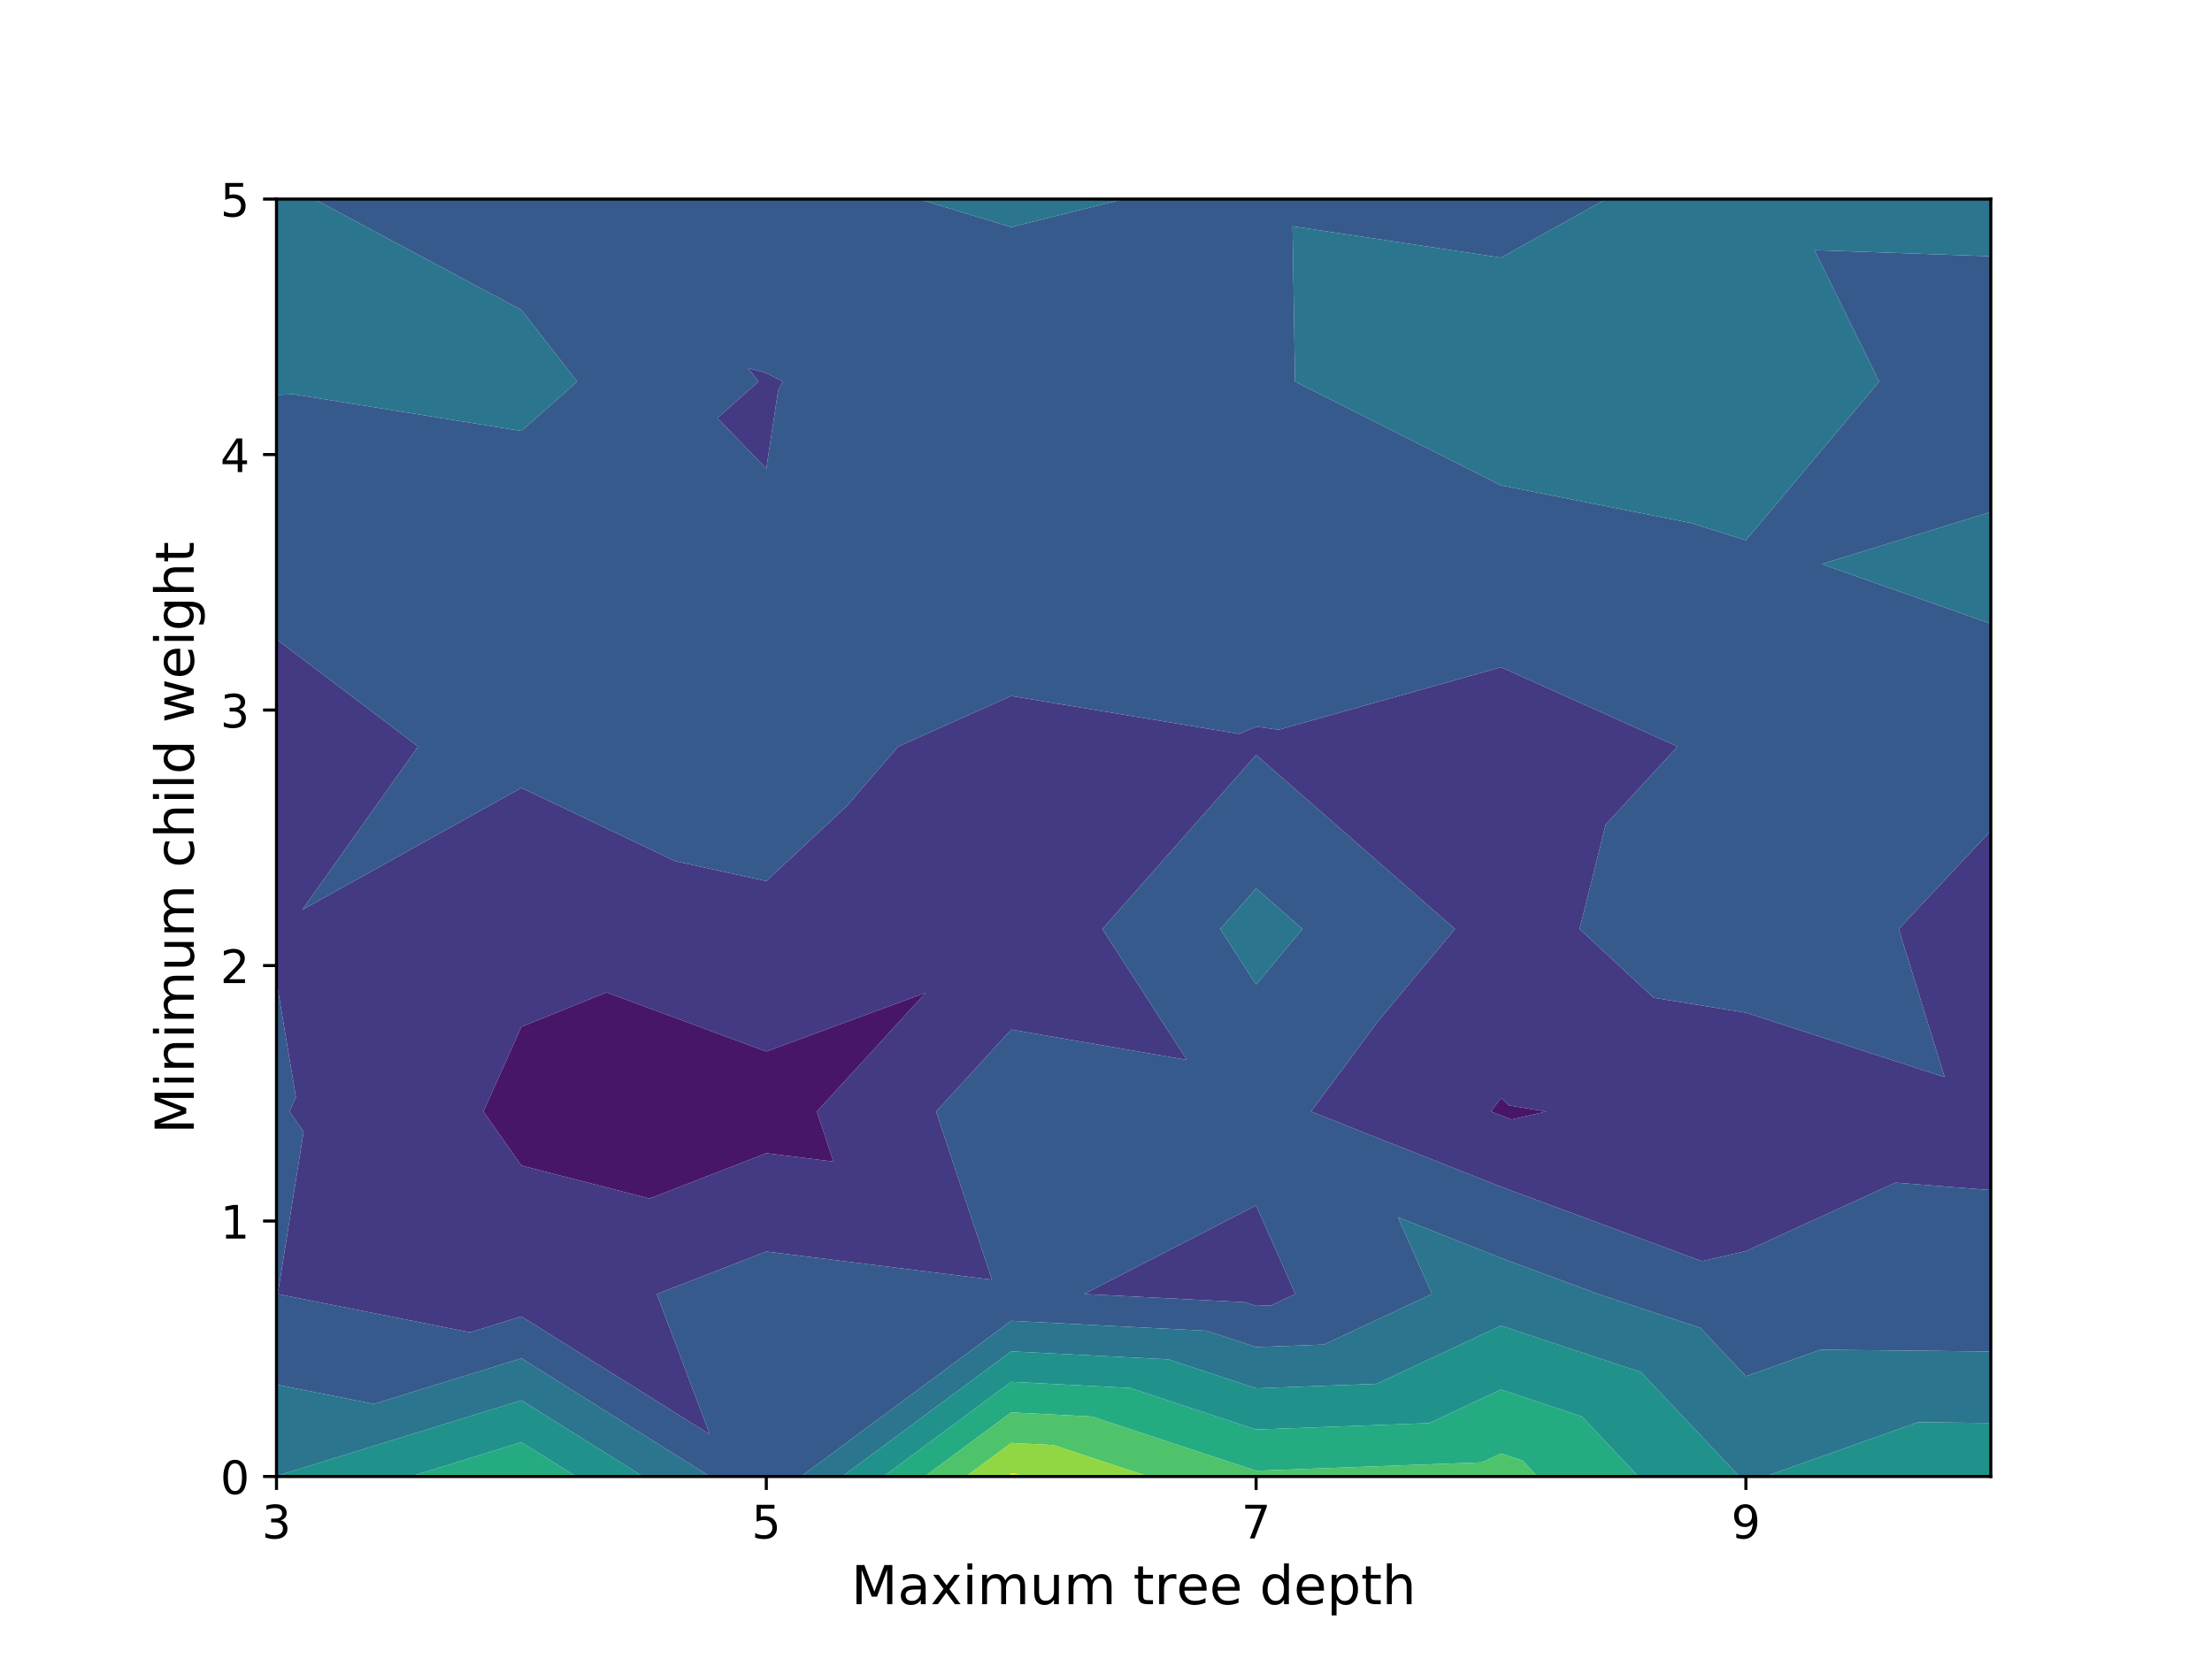
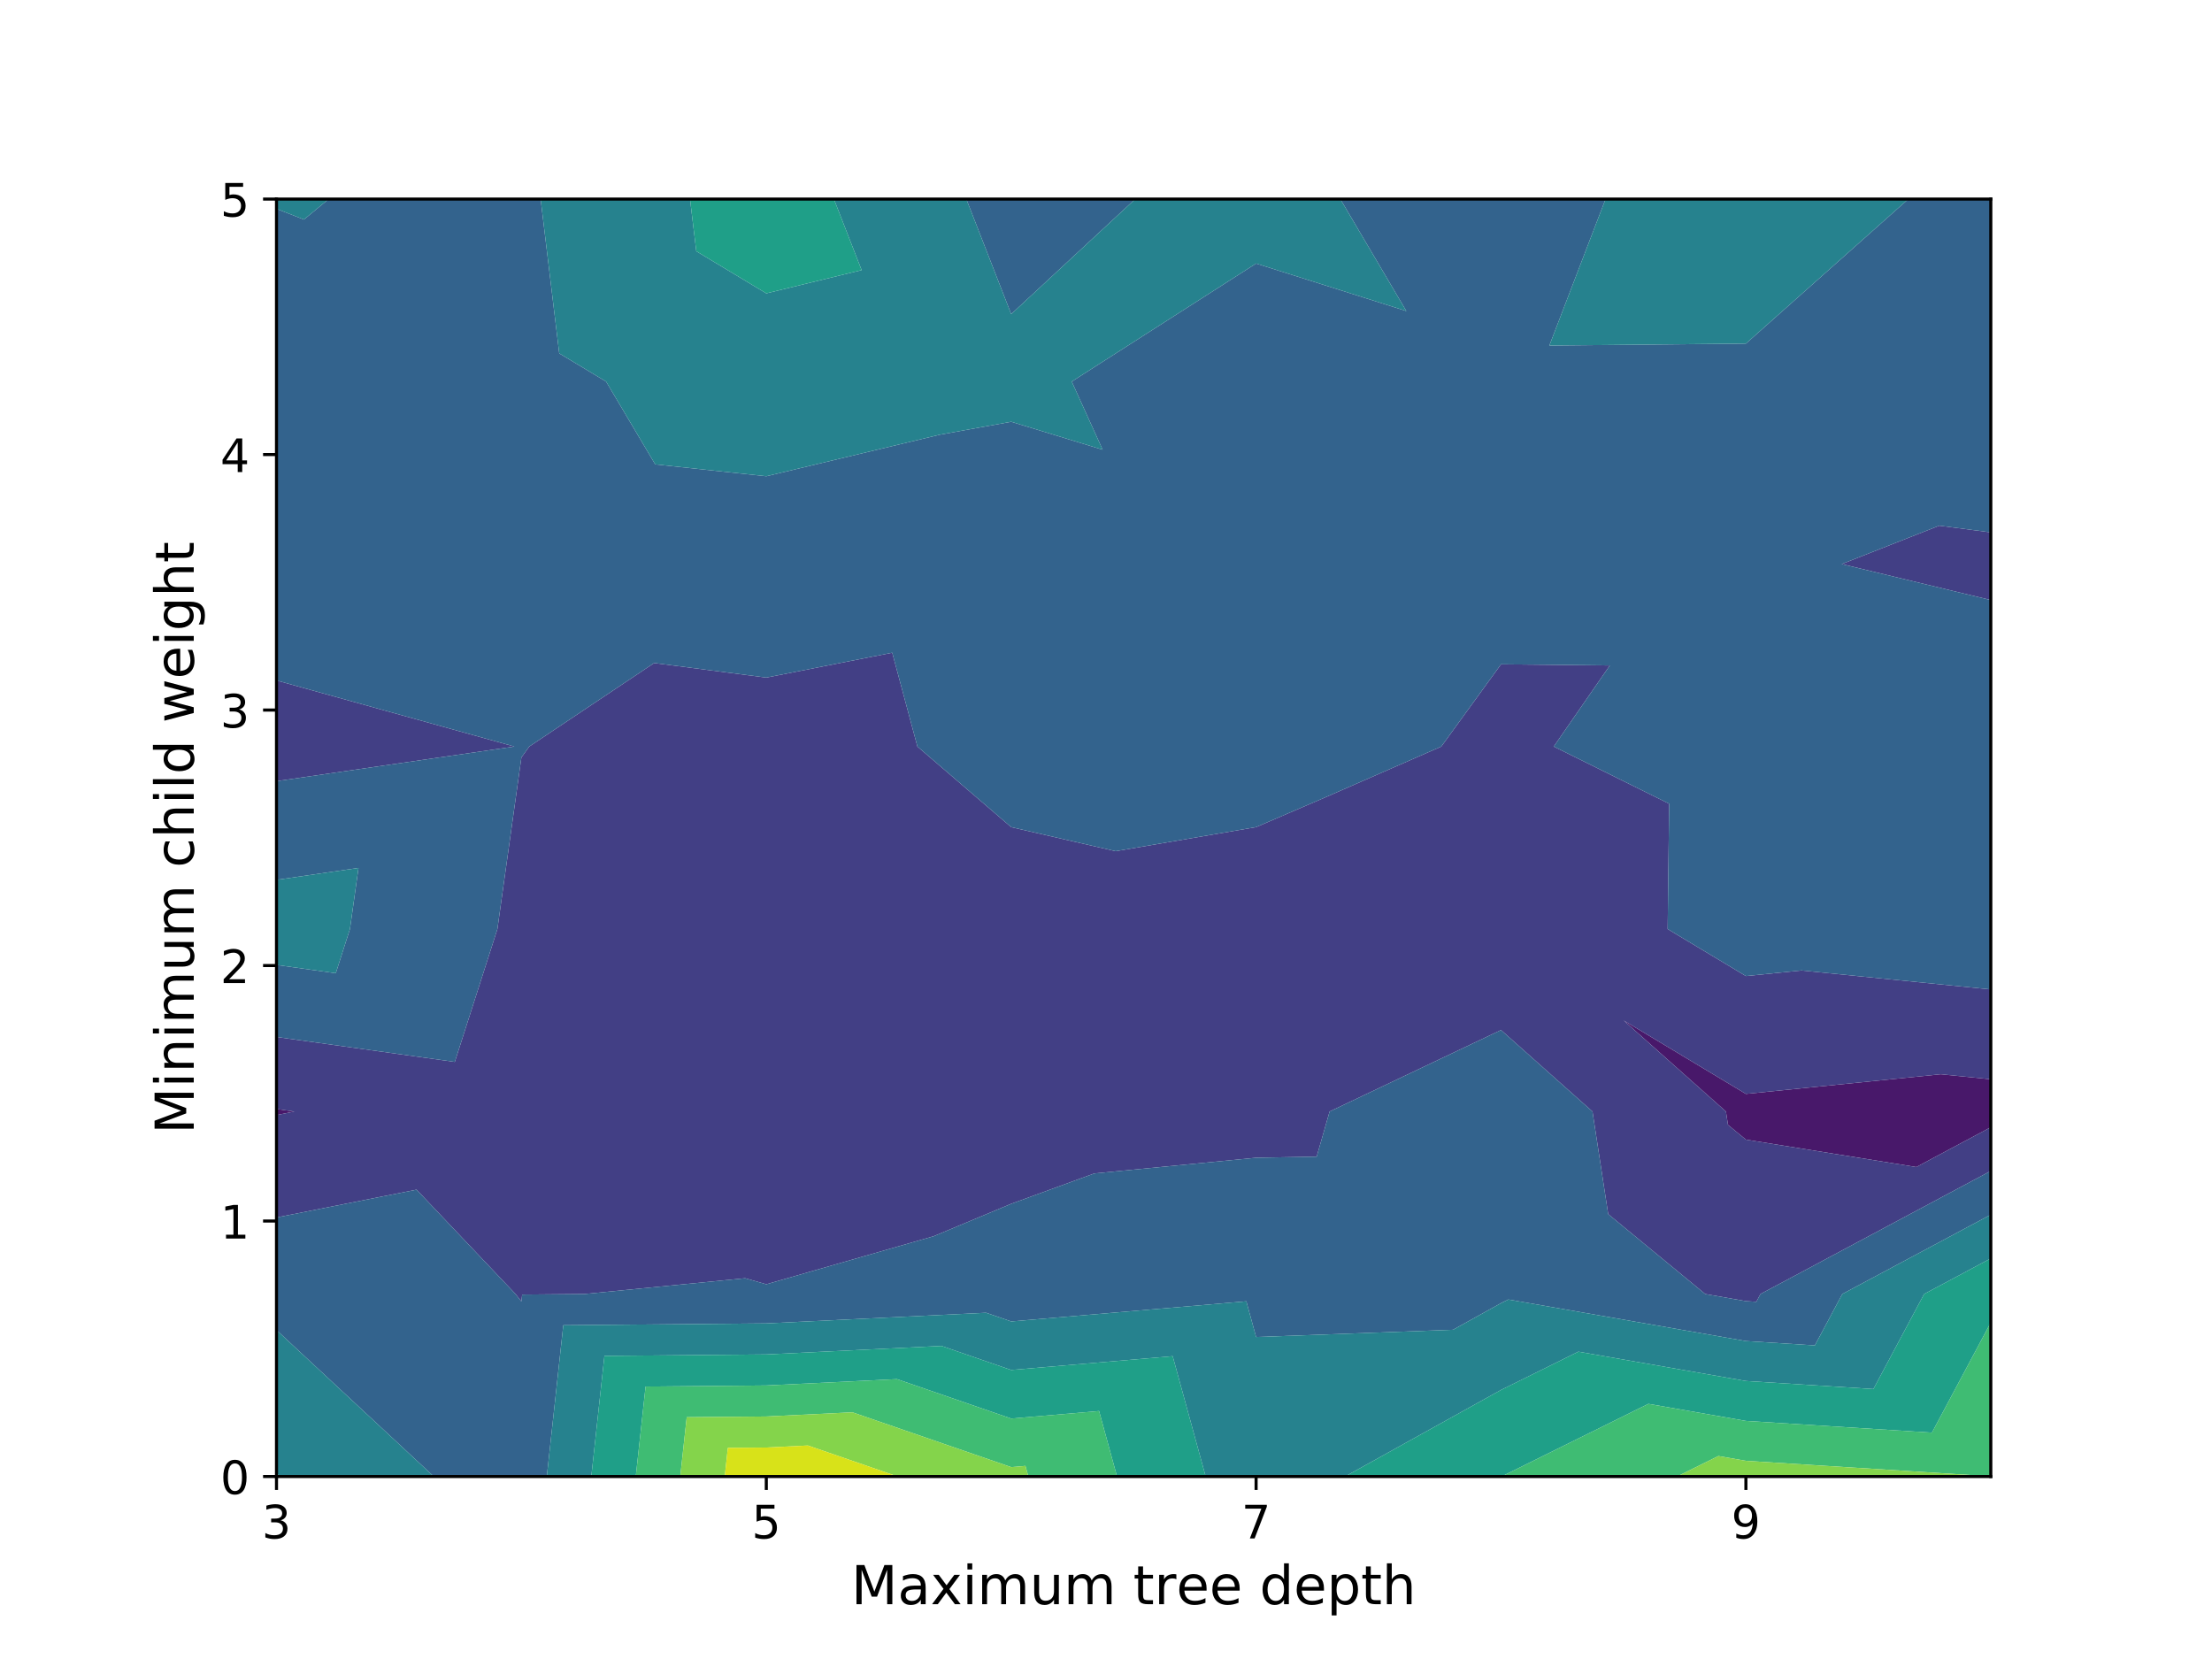
<svg xmlns="http://www.w3.org/2000/svg" xmlns:xlink="http://www.w3.org/1999/xlink" height="432pt" version="1.1" viewBox="0 0 576 432" width="576pt">
  <defs>
    <style type="text/css">
*{stroke-linecap:butt;stroke-linejoin:round;}
  </style>
  </defs>
  <g id="figure_1">
    <g id="patch_1">
      <path d="M 0 432  L 576 432  L 576 0  L 0 0  z " style="fill:#ffffff;" />
    </g>
    <g id="axes_1">
      <g id="patch_2">
        <path d="M 72 384.48  L 518.4 384.48  L 518.4 51.84  L 72 51.84  z " style="fill:#ffffff;" />
      </g>
      <g id="PathCollection_1">
-         <path clip-path="url(#p4a576e58f6)" d="M 393.627 291.504  L 402.65 289.44  L 392.963 287.871  L 390.857 285.918  L 388.236 289.44  L 390.857 290.478  M 135.771 303.504  L 169.14 312.095  L 199.543 300.299  L 217.041 302.479  L 212.712 289.44  L 241.086 258.484  L 199.543 273.814  L 157.919 258.424  L 135.771 267.371  L 125.884 289.44  " style="fill:#481668;" />
+         <path clip-path="url(#p5f73f8775d)" d="M 72 290.367  L 76.664 289.44  L 72 288.788  L 72 289.44  M 518.4 281.039  L 505.373 279.733  L 454.629 284.851  L 422.803 265.725  L 449.432 289.44  L 449.964 292.916  L 454.629 296.755  L 499.007 303.891  L 518.4 293.529  L 518.4 289.44  " style="fill:#48186a;" />
      </g>
      <g id="PathCollection_2">
-         <path clip-path="url(#p4a576e58f6)" d="M 518.4 216.371  L 494.432 241.92  L 506.386 280.488  L 454.629 263.706  L 430.613 259.816  L 411.315 241.92  L 418.113 214.71  L 436.846 194.4  L 390.857 173.741  L 332.949 190.031  L 327.086 189.22  L 322.67 191.109  L 263.314 181.24  L 233.89 194.4  L 220.435 209.968  L 199.543 229.439  L 175.833 224.253  L 135.771 205.162  L 78.692 236.933  L 108.868 194.4  L 72 166.464  L 72 194.4  L 72 241.92  L 72 255.473  L 77.052 285.676  L 75.365 289.44  L 79.067 294.706  L 72.328 336.96  L 122.388 346.933  L 135.771 342.795  L 184.818 373.507  L 171.029 336.96  L 199.543 325.896  L 258.292 333.218  L 243.756 289.44  L 263.314 268.102  L 309.051 276.001  L 287.05 241.92  L 327.086 196.579  L 378.888 241.92  L 359.157 265.542  L 341.371 289.44  L 390.857 309.031  L 443.143 328.402  L 454.629 325.775  L 493.553 307.955  L 518.4 309.909  L 518.4 289.44  L 518.4 241.92  M 390.857 290.478  L 388.236 289.44  L 390.857 285.918  L 392.963 287.871  L 402.65 289.44  L 393.627 291.504  M 125.884 289.44  L 135.771 267.371  L 157.919 258.424  L 199.543 273.814  L 241.086 258.484  L 212.712 289.44  L 217.041 302.479  L 199.543 300.299  L 169.14 312.095  L 135.771 303.504  M 331.028 339.897  L 337.307 336.96  L 327.086 313.902  L 282.294 336.96  L 324.217 339.098  L 327.086 340.044  M 194.728 95.772  L 197.524 99.36  L 186.815 108.844  L 199.543 122.022  L 202.622 101.654  L 203.866 99.36  L 199.543 97.151  " style="fill:#443983;" />
+         <path clip-path="url(#p5f73f8775d)" d="M 518.4 138.628  L 504.983 136.882  L 479.577 146.88  L 518.4 156.254  L 518.4 146.88  M 72 203.412  L 133.942 194.4  L 72 177.186  L 72 194.4  M 72 288.788  L 76.664 289.44  L 72 290.367  L 72 317.034  L 108.469 309.785  L 134.244 336.96  L 135.771 338.909  L 135.968 337.106  L 152.17 336.96  L 194.026 332.849  L 199.543 334.423  L 243.118 321.911  L 263.314 313.468  L 284.954 305.565  L 327.086 301.473  L 342.856 301.191  L 346.228 289.44  L 390.857 268.225  L 414.679 289.44  L 418.772 316.159  L 444.039 336.96  L 454.629 338.813  L 457.344 338.984  L 458.425 336.96  L 518.4 304.914  L 518.4 293.529  L 499.007 303.891  L 454.629 296.755  L 449.964 292.916  L 449.432 289.44  L 422.803 265.725  L 454.629 284.851  L 505.373 279.733  L 518.4 281.039  L 518.4 257.646  L 469.101 252.704  L 454.629 254.164  L 434.255 241.92  L 434.643 209.293  L 404.595 194.4  L 419.197 173.282  L 390.857 172.988  L 375.307 194.4  L 344.934 207.7  L 327.086 215.378  L 290.521 221.647  L 263.314 215.386  L 238.891 194.4  L 232.332 169.967  L 199.543 176.443  L 170.349 172.646  L 137.813 194.4  L 135.771 197.243  L 129.522 241.92  L 118.432 276.52  L 72 270.026  " style="fill:#423f85;" />
      </g>
      <g id="PathCollection_3">
-         <path clip-path="url(#p4a576e58f6)" d="M 518.4 309.909  L 493.553 307.955  L 454.629 325.775  L 443.143 328.402  L 390.857 309.031  L 341.371 289.44  L 359.157 265.542  L 378.888 241.92  L 327.086 196.579  L 287.05 241.92  L 309.051 276.001  L 263.314 268.102  L 243.756 289.44  L 258.292 333.218  L 199.543 325.896  L 171.029 336.96  L 184.818 373.507  L 135.771 342.795  L 122.388 346.933  L 72.328 336.96  L 79.067 294.706  L 75.365 289.44  L 77.052 285.676  L 72 255.473  L 72 289.44  L 72 336.96  L 72 360.544  L 97.346 365.593  L 135.771 353.714  L 184.904 384.48  L 199.543 384.48  L 208.557 384.48  L 263.314 343.941  L 314.233 346.537  L 327.086 350.779  L 344.747 350.121  L 372.882 336.96  L 364.015 316.959  L 390.857 327.585  L 416.163 336.96  L 442.766 345.8  L 454.629 358.378  L 474.09 351.462  L 518.4 351.931  L 518.4 336.96  M 518.4 162.422  L 474.369 146.88  L 518.4 133.317  L 518.4 99.36  L 518.4 66.737  L 472.468 65.133  L 489.334 99.36  L 454.629 140.683  L 440.278 136.186  L 390.857 126.389  L 337.223 99.36  L 336.575 58.911  L 390.857 67.088  L 418.192 51.84  L 390.857 51.84  L 327.086 51.84  L 292.638 51.84  L 263.314 59.136  L 239.25 51.84  L 199.543 51.84  L 135.771 51.84  L 81.807 51.84  L 135.771 80.723  L 150.298 99.36  L 135.771 112.225  L 76.44 102.669  L 72 102.851  L 72 146.88  L 72 166.464  L 108.868 194.4  L 78.692 236.933  L 135.771 205.162  L 175.833 224.253  L 199.543 229.439  L 220.435 209.968  L 233.89 194.4  L 263.314 181.24  L 322.67 191.109  L 327.086 189.22  L 332.949 190.031  L 390.857 173.741  L 436.846 194.4  L 418.113 214.71  L 411.315 241.92  L 430.613 259.816  L 454.629 263.706  L 506.386 280.488  L 494.432 241.92  L 518.4 216.371  L 518.4 194.4  M 327.086 340.044  L 324.217 339.098  L 282.294 336.96  L 327.086 313.902  L 337.307 336.96  L 331.028 339.897  M 199.543 97.151  L 203.866 99.36  L 202.622 101.654  L 199.543 122.022  L 186.815 108.844  L 197.524 99.36  L 194.728 95.772  M 327.086 231.353  L 339.159 241.92  L 327.086 256.374  L 317.755 241.92  " style="fill:#375a8c;" />
+         <path clip-path="url(#p5f73f8775d)" d="M 518.4 156.254  L 479.577 146.88  L 504.983 136.882  L 518.4 138.628  L 518.4 99.36  L 518.4 51.84  L 496.932 51.84  L 454.629 89.473  L 403.451 89.975  L 418.081 51.84  L 390.857 51.84  L 349.018 51.84  L 366.204 80.99  L 327.086 68.617  L 279.079 99.36  L 287.12 117.099  L 263.314 109.823  L 244.759 113.186  L 199.543 124.014  L 170.614 120.917  L 157.826 99.36  L 145.626 92.017  L 140.779 51.84  L 135.771 51.84  L 85.59 51.84  L 79.149 57.167  L 72 54.383  L 72 99.36  L 72 146.88  L 72 177.186  L 133.942 194.4  L 72 203.412  L 72 229.117  L 93.35 226.011  L 91.124 241.92  L 87.437 253.423  L 72 251.264  L 72 270.026  L 118.432 276.52  L 129.522 241.92  L 135.771 197.243  L 137.813 194.4  L 170.349 172.646  L 199.543 176.443  L 232.332 169.967  L 238.891 194.4  L 263.314 215.386  L 290.521 221.647  L 327.086 215.378  L 344.934 207.7  L 375.307 194.4  L 390.857 172.988  L 419.197 173.282  L 404.595 194.4  L 434.643 209.293  L 434.255 241.92  L 454.629 254.164  L 469.101 252.704  L 518.4 257.646  L 518.4 241.92  L 518.4 194.4  M 251.628 51.84  L 263.314 81.793  L 295.609 51.84  L 263.314 51.84  M 72 346.352  L 112.965 384.48  L 135.771 384.48  L 142.388 384.48  L 146.681 345.089  L 199.543 344.612  L 256.767 341.839  L 263.314 344.099  L 324.538 338.859  L 327.086 348.155  L 378.362 346.271  L 390.857 339.336  L 392.773 338.388  L 454.629 349.209  L 472.586 350.341  L 479.734 336.96  L 518.4 316.3  L 518.4 304.914  L 458.425 336.96  L 457.344 338.984  L 454.629 338.813  L 444.039 336.96  L 418.772 316.159  L 414.679 289.44  L 390.857 268.225  L 346.228 289.44  L 342.856 301.191  L 327.086 301.473  L 284.954 305.565  L 263.314 313.468  L 243.118 321.911  L 199.543 334.423  L 194.026 332.849  L 152.17 336.96  L 135.968 337.106  L 135.771 338.909  L 134.244 336.96  L 108.469 309.785  L 72 317.034  L 72 336.96  " style="fill:#33638d;" />
      </g>
      <g id="PathCollection_4">
-         <path clip-path="url(#p4a576e58f6)" d="M 459.647 384.48  L 499.429 370.344  L 518.4 370.544  L 518.4 351.931  L 474.09 351.462  L 454.629 358.378  L 442.766 345.8  L 416.163 336.96  L 390.857 327.585  L 364.015 316.959  L 372.882 336.96  L 344.747 350.121  L 327.086 350.779  L 314.233 346.537  L 263.314 343.941  L 208.557 384.48  L 219.293 384.48  L 263.314 351.89  L 304.249 353.977  L 327.086 361.514  L 358.467 360.344  L 390.857 345.193  L 427.321 357.309  L 452.947 384.48  L 454.629 384.48  M 518.4 133.317  L 474.369 146.88  L 518.4 162.422  L 518.4 146.88  M 418.192 51.84  L 390.857 67.088  L 336.575 58.911  L 337.223 99.36  L 390.857 126.389  L 440.278 136.186  L 454.629 140.683  L 489.334 99.36  L 472.468 65.133  L 518.4 66.737  L 518.4 51.84  L 454.629 51.84  M 239.25 51.84  L 263.314 59.136  L 292.638 51.84  L 263.314 51.84  M 72 102.851  L 76.44 102.669  L 135.771 112.225  L 150.298 99.36  L 135.771 80.723  L 81.807 51.84  L 72 51.84  L 72 99.36  M 72 384.193  L 72.304 384.254  L 135.771 364.633  L 167.467 384.48  L 184.904 384.48  L 135.771 353.714  L 97.346 365.593  L 72 360.544  M 317.755 241.92  L 327.086 256.374  L 339.159 241.92  L 327.086 231.353  " style="fill:#2b758e;" />
+         <path clip-path="url(#p5f73f8775d)" d="M 418.081 51.84  L 403.451 89.975  L 454.629 89.473  L 496.932 51.84  L 454.629 51.84  M 295.609 51.84  L 263.314 81.793  L 251.628 51.84  L 217.15 51.84  L 224.367 70.338  L 199.543 76.393  L 181.316 65.422  L 179.678 51.84  L 140.779 51.84  L 145.626 92.017  L 157.826 99.36  L 170.614 120.917  L 199.543 124.014  L 244.759 113.186  L 263.314 109.823  L 287.12 117.099  L 279.079 99.36  L 327.086 68.617  L 366.204 80.99  L 349.018 51.84  L 327.086 51.84  M 72 54.383  L 79.149 57.167  L 85.59 51.84  L 72 51.84  M 72 251.264  L 87.437 253.423  L 91.124 241.92  L 93.35 226.011  L 72 229.117  L 72 241.92  M 72 383.509  L 73.043 384.48  L 112.965 384.48  L 72 346.352  M 153.972 384.48  L 157.394 353.072  L 199.543 352.692  L 245.17 350.481  L 263.314 356.743  L 305.367 353.144  L 313.955 384.48  L 327.086 384.48  L 350.249 384.48  L 390.857 361.941  L 411.006 351.974  L 454.629 359.605  L 487.828 361.699  L 501.042 336.96  L 518.4 327.685  L 518.4 316.3  L 479.734 336.96  L 472.586 350.341  L 454.629 349.209  L 392.773 338.388  L 390.857 339.336  L 378.362 346.271  L 327.086 348.155  L 324.538 338.859  L 263.314 344.099  L 256.767 341.839  L 199.543 344.612  L 146.681 345.089  L 142.388 384.48  " style="fill:#26828e;" />
      </g>
      <g id="PathCollection_5">
-         <path clip-path="url(#p4a576e58f6)" d="M 518.4 370.544  L 499.429 370.344  L 459.647 384.48  L 518.4 384.48  M 106.891 384.48  L 135.771 375.552  L 150.03 384.48  L 167.467 384.48  L 135.771 364.633  L 72.304 384.254  L 72 384.193  L 72 384.48  M 230.03 384.48  L 263.314 359.838  L 294.265 361.417  L 327.086 372.249  L 372.187 370.568  L 390.857 361.834  L 411.875 368.818  L 426.647 384.48  L 452.947 384.48  L 427.321 357.309  L 390.857 345.193  L 358.467 360.344  L 327.086 361.514  L 304.249 353.977  L 263.314 351.89  L 219.293 384.48  " style="fill:#21918c;" />
+         <path clip-path="url(#p5f73f8775d)" d="M 179.678 51.84  L 181.316 65.422  L 199.543 76.393  L 224.367 70.338  L 217.15 51.84  L 199.543 51.84  M 73.043 384.48  L 72 383.509  L 72 384.48  M 165.555 384.48  L 168.107 361.056  L 199.543 360.771  L 233.572 359.122  L 263.314 369.388  L 286.196 367.43  L 290.869 384.48  L 313.955 384.48  L 305.367 353.144  L 263.314 356.743  L 245.17 350.481  L 199.543 352.692  L 157.394 353.072  L 153.972 384.48  M 390.991 384.48  L 429.238 365.56  L 454.629 370.002  L 503.069 373.056  L 518.4 344.355  L 518.4 336.96  L 518.4 327.685  L 501.042 336.96  L 487.828 361.699  L 454.629 359.605  L 411.006 351.974  L 390.857 361.941  L 350.249 384.48  L 390.857 384.48  " style="fill:#1f9f88;" />
      </g>
      <g id="PathCollection_6">
-         <path clip-path="url(#p4a576e58f6)" d="M 150.03 384.48  L 135.771 375.552  L 106.891 384.48  L 135.771 384.48  M 240.767 384.48  L 263.314 367.787  L 284.281 368.856  L 327.086 382.984  L 385.907 380.791  L 390.857 378.475  L 396.43 380.327  L 400.347 384.48  L 426.647 384.48  L 411.875 368.818  L 390.857 361.834  L 372.187 370.568  L 327.086 372.249  L 294.265 361.417  L 263.314 359.838  L 230.03 384.48  " style="fill:#25ab82;" />
+         <path clip-path="url(#p5f73f8775d)" d="M 177.138 384.48  L 178.821 369.039  L 199.543 368.851  L 221.975 367.764  L 263.314 382.033  L 267.024 381.715  L 267.782 384.48  L 290.869 384.48  L 286.196 367.43  L 263.314 369.388  L 233.572 359.122  L 199.543 360.771  L 168.107 361.056  L 165.555 384.48  M 436.687 384.48  L 447.47 379.146  L 454.629 380.398  L 518.311 384.413  L 518.4 384.246  L 518.4 344.355  L 503.069 373.056  L 454.629 370.002  L 429.238 365.56  L 390.991 384.48  " style="fill:#3fbc73;" />
      </g>
      <g id="PathCollection_7">
-         <path clip-path="url(#p4a576e58f6)" d="M 251.503 384.48  L 263.314 375.736  L 274.297 376.296  L 299.093 384.48  L 327.086 384.48  L 390.857 384.48  L 400.347 384.48  L 396.43 380.327  L 390.857 378.475  L 385.907 380.791  L 327.086 382.984  L 284.281 368.856  L 263.314 367.787  L 240.767 384.48  " style="fill:#4ec36b;" />
+         <path clip-path="url(#p5f73f8775d)" d="M 188.721 384.48  L 189.534 377.022  L 199.543 376.931  L 210.378 376.406  L 233.77 384.48  L 263.314 384.48  L 267.782 384.48  L 267.024 381.715  L 263.314 382.033  L 221.975 367.764  L 199.543 368.851  L 178.821 369.039  L 177.138 384.48  M 518.4 384.246  L 518.311 384.413  L 454.629 380.398  L 447.47 379.146  L 436.687 384.48  L 454.629 384.48  L 518.4 384.48  " style="fill:#84d44b;" />
      </g>
      <g id="PathCollection_8">
-         <path clip-path="url(#p4a576e58f6)" d="M 262.24 384.48  L 263.314 383.685  L 264.313 383.735  L 266.569 384.48  L 299.093 384.48  L 274.297 376.296  L 263.314 375.736  L 251.503 384.48  " style="fill:#90d743;" />
-       </g>
-       <g id="PathCollection_9">
-         <path clip-path="url(#p4a576e58f6)" d="M 266.569 384.48  L 264.313 383.735  L 263.314 383.685  L 262.24 384.48  L 263.314 384.48  " style="fill:#dae319;" />
+         <path clip-path="url(#p5f73f8775d)" d="M 233.77 384.48  L 210.378 376.406  L 199.543 376.931  L 189.534 377.022  L 188.721 384.48  L 199.543 384.48  " style="fill:#d8e219;" />
      </g>
      <g id="matplotlib.axis_1">
        <g id="xtick_1">
          <g id="line2d_1">
            <defs>
-               <path d="M 0 0  L 0 3.5  " id="mc4498aeaa2" style="stroke:#000000;stroke-width:0.8;" />
-             </defs>
-             <g>
-               <use style="stroke:#000000;stroke-width:0.8;" x="72" xlink:href="#mc4498aeaa2" y="384.48" />
+               <path d="M 0 0  L 0 3.5  " id="m607567ef5c" style="stroke:#000000;stroke-width:0.8;" />
+             </defs>
+             <g>
+               <use style="stroke:#000000;stroke-width:0.8;" x="72" xlink:href="#m607567ef5c" y="384.48" />
            </g>
          </g>
          <g id="text_1">
            <defs>
              <path d="M 40.578 39.312  Q 47.656 37.797 51.625 33  Q 55.609 28.219 55.609 21.188  Q 55.609 10.406 48.188 4.484  Q 40.766 -1.422 27.094 -1.422  Q 22.516 -1.422 17.656 -0.516  Q 12.797 0.391 7.625 2.203  L 7.625 11.719  Q 11.719 9.328 16.594 8.109  Q 21.484 6.891 26.812 6.891  Q 36.078 6.891 40.938 10.547  Q 45.797 14.203 45.797 21.188  Q 45.797 27.641 41.281 31.266  Q 36.766 34.906 28.719 34.906  L 20.219 34.906  L 20.219 43.016  L 29.109 43.016  Q 36.375 43.016 40.234 45.922  Q 44.094 48.828 44.094 54.297  Q 44.094 59.906 40.109 62.906  Q 36.141 65.922 28.719 65.922  Q 24.656 65.922 20.016 65.031  Q 15.375 64.156 9.812 62.312  L 9.812 71.094  Q 15.438 72.656 20.344 73.438  Q 25.25 74.219 29.594 74.219  Q 40.828 74.219 47.359 69.109  Q 53.906 64.016 53.906 55.328  Q 53.906 49.266 50.438 45.094  Q 46.969 40.922 40.578 39.312  z " id="DejaVuSans-51" />
            </defs>
            <g transform="translate(68.1825 400.5981)scale(0.12 -0.12)">
              <use xlink:href="#DejaVuSans-51" />
            </g>
          </g>
        </g>
        <g id="xtick_2">
          <g id="line2d_2">
            <g>
-               <use style="stroke:#000000;stroke-width:0.8;" x="199.543" xlink:href="#mc4498aeaa2" y="384.48" />
+               <use style="stroke:#000000;stroke-width:0.8;" x="199.543" xlink:href="#m607567ef5c" y="384.48" />
            </g>
          </g>
          <g id="text_2">
            <defs>
              <path d="M 10.797 72.906  L 49.516 72.906  L 49.516 64.594  L 19.828 64.594  L 19.828 46.734  Q 21.969 47.469 24.109 47.828  Q 26.266 48.188 28.422 48.188  Q 40.625 48.188 47.75 41.5  Q 54.891 34.812 54.891 23.391  Q 54.891 11.625 47.562 5.094  Q 40.234 -1.422 26.906 -1.422  Q 22.312 -1.422 17.547 -0.641  Q 12.797 0.141 7.719 1.703  L 7.719 11.625  Q 12.109 9.234 16.797 8.062  Q 21.484 6.891 26.703 6.891  Q 35.156 6.891 40.078 11.328  Q 45.016 15.766 45.016 23.391  Q 45.016 31 40.078 35.438  Q 35.156 39.891 26.703 39.891  Q 22.75 39.891 18.812 39.016  Q 14.891 38.141 10.797 36.281  z " id="DejaVuSans-53" />
            </defs>
            <g transform="translate(195.7254 400.5981)scale(0.12 -0.12)">
              <use xlink:href="#DejaVuSans-53" />
            </g>
          </g>
        </g>
        <g id="xtick_3">
          <g id="line2d_3">
            <g>
-               <use style="stroke:#000000;stroke-width:0.8;" x="327.086" xlink:href="#mc4498aeaa2" y="384.48" />
+               <use style="stroke:#000000;stroke-width:0.8;" x="327.086" xlink:href="#m607567ef5c" y="384.48" />
            </g>
          </g>
          <g id="text_3">
            <defs>
              <path d="M 8.203 72.906  L 55.078 72.906  L 55.078 68.703  L 28.609 0  L 18.312 0  L 43.219 64.594  L 8.203 64.594  z " id="DejaVuSans-55" />
            </defs>
            <g transform="translate(323.2682 400.5981)scale(0.12 -0.12)">
              <use xlink:href="#DejaVuSans-55" />
            </g>
          </g>
        </g>
        <g id="xtick_4">
          <g id="line2d_4">
            <g>
-               <use style="stroke:#000000;stroke-width:0.8;" x="454.629" xlink:href="#mc4498aeaa2" y="384.48" />
+               <use style="stroke:#000000;stroke-width:0.8;" x="454.629" xlink:href="#m607567ef5c" y="384.48" />
            </g>
          </g>
          <g id="text_4">
            <defs>
              <path d="M 10.984 1.516  L 10.984 10.5  Q 14.703 8.734 18.5 7.812  Q 22.312 6.891 25.984 6.891  Q 35.75 6.891 40.891 13.453  Q 46.047 20.016 46.781 33.406  Q 43.953 29.203 39.594 26.953  Q 35.25 24.703 29.984 24.703  Q 19.047 24.703 12.672 31.312  Q 6.297 37.938 6.297 49.422  Q 6.297 60.641 12.938 67.422  Q 19.578 74.219 30.609 74.219  Q 43.266 74.219 49.922 64.516  Q 56.594 54.828 56.594 36.375  Q 56.594 19.141 48.406 8.859  Q 40.234 -1.422 26.422 -1.422  Q 22.703 -1.422 18.891 -0.688  Q 15.094 0.047 10.984 1.516  z M 30.609 32.422  Q 37.25 32.422 41.125 36.953  Q 45.016 41.5 45.016 49.422  Q 45.016 57.281 41.125 61.844  Q 37.25 66.406 30.609 66.406  Q 23.969 66.406 20.094 61.844  Q 16.219 57.281 16.219 49.422  Q 16.219 41.5 20.094 36.953  Q 23.969 32.422 30.609 32.422  z " id="DejaVuSans-57" />
            </defs>
            <g transform="translate(450.8111 400.5981)scale(0.12 -0.12)">
              <use xlink:href="#DejaVuSans-57" />
            </g>
          </g>
        </g>
        <g id="text_5">
          <defs>
            <path d="M 9.812 72.906  L 24.516 72.906  L 43.109 23.297  L 61.812 72.906  L 76.516 72.906  L 76.516 0  L 66.891 0  L 66.891 64.016  L 48.094 14.016  L 38.188 14.016  L 19.391 64.016  L 19.391 0  L 9.812 0  z " id="DejaVuSans-77" />
            <path d="M 34.281 27.484  Q 23.391 27.484 19.188 25  Q 14.984 22.516 14.984 16.5  Q 14.984 11.719 18.141 8.906  Q 21.297 6.109 26.703 6.109  Q 34.188 6.109 38.703 11.406  Q 43.219 16.703 43.219 25.484  L 43.219 27.484  z M 52.203 31.203  L 52.203 0  L 43.219 0  L 43.219 8.297  Q 40.141 3.328 35.547 0.953  Q 30.953 -1.422 24.312 -1.422  Q 15.922 -1.422 10.953 3.297  Q 6 8.016 6 15.922  Q 6 25.141 12.172 29.828  Q 18.359 34.516 30.609 34.516  L 43.219 34.516  L 43.219 35.406  Q 43.219 41.609 39.141 45  Q 35.062 48.391 27.688 48.391  Q 23 48.391 18.547 47.266  Q 14.109 46.141 10.016 43.891  L 10.016 52.203  Q 14.938 54.109 19.578 55.047  Q 24.219 56 28.609 56  Q 40.484 56 46.344 49.844  Q 52.203 43.703 52.203 31.203  z " id="DejaVuSans-97" />
            <path d="M 54.891 54.688  L 35.109 28.078  L 55.906 0  L 45.312 0  L 29.391 21.484  L 13.484 0  L 2.875 0  L 24.125 28.609  L 4.688 54.688  L 15.281 54.688  L 29.781 35.203  L 44.281 54.688  z " id="DejaVuSans-120" />
            <path d="M 9.422 54.688  L 18.406 54.688  L 18.406 0  L 9.422 0  z M 9.422 75.984  L 18.406 75.984  L 18.406 64.594  L 9.422 64.594  z " id="DejaVuSans-105" />
            <path d="M 52 44.188  Q 55.375 50.25 60.062 53.125  Q 64.75 56 71.094 56  Q 79.641 56 84.281 50.016  Q 88.922 44.047 88.922 33.016  L 88.922 0  L 79.891 0  L 79.891 32.719  Q 79.891 40.578 77.094 44.375  Q 74.312 48.188 68.609 48.188  Q 61.625 48.188 57.562 43.547  Q 53.516 38.922 53.516 30.906  L 53.516 0  L 44.484 0  L 44.484 32.719  Q 44.484 40.625 41.703 44.406  Q 38.922 48.188 33.109 48.188  Q 26.219 48.188 22.156 43.531  Q 18.109 38.875 18.109 30.906  L 18.109 0  L 9.078 0  L 9.078 54.688  L 18.109 54.688  L 18.109 46.188  Q 21.188 51.219 25.484 53.609  Q 29.781 56 35.688 56  Q 41.656 56 45.828 52.969  Q 50 49.953 52 44.188  z " id="DejaVuSans-109" />
            <path d="M 8.5 21.578  L 8.5 54.688  L 17.484 54.688  L 17.484 21.922  Q 17.484 14.156 20.5 10.266  Q 23.531 6.391 29.594 6.391  Q 36.859 6.391 41.078 11.031  Q 45.312 15.672 45.312 23.688  L 45.312 54.688  L 54.297 54.688  L 54.297 0  L 45.312 0  L 45.312 8.406  Q 42.047 3.422 37.719 1  Q 33.406 -1.422 27.688 -1.422  Q 18.266 -1.422 13.375 4.438  Q 8.5 10.297 8.5 21.578  z M 31.109 56  z " id="DejaVuSans-117" />
            <path id="DejaVuSans-32" />
            <path d="M 18.312 70.219  L 18.312 54.688  L 36.812 54.688  L 36.812 47.703  L 18.312 47.703  L 18.312 18.016  Q 18.312 11.328 20.141 9.422  Q 21.969 7.516 27.594 7.516  L 36.812 7.516  L 36.812 0  L 27.594 0  Q 17.188 0 13.234 3.875  Q 9.281 7.766 9.281 18.016  L 9.281 47.703  L 2.688 47.703  L 2.688 54.688  L 9.281 54.688  L 9.281 70.219  z " id="DejaVuSans-116" />
            <path d="M 41.109 46.297  Q 39.594 47.172 37.812 47.578  Q 36.031 48 33.891 48  Q 26.266 48 22.188 43.047  Q 18.109 38.094 18.109 28.812  L 18.109 0  L 9.078 0  L 9.078 54.688  L 18.109 54.688  L 18.109 46.188  Q 20.953 51.172 25.484 53.578  Q 30.031 56 36.531 56  Q 37.453 56 38.578 55.875  Q 39.703 55.766 41.062 55.516  z " id="DejaVuSans-114" />
            <path d="M 56.203 29.594  L 56.203 25.203  L 14.891 25.203  Q 15.484 15.922 20.484 11.062  Q 25.484 6.203 34.422 6.203  Q 39.594 6.203 44.453 7.469  Q 49.312 8.734 54.109 11.281  L 54.109 2.781  Q 49.266 0.734 44.188 -0.344  Q 39.109 -1.422 33.891 -1.422  Q 20.797 -1.422 13.156 6.188  Q 5.516 13.812 5.516 26.812  Q 5.516 40.234 12.766 48.109  Q 20.016 56 32.328 56  Q 43.359 56 49.781 48.891  Q 56.203 41.797 56.203 29.594  z M 47.219 32.234  Q 47.125 39.594 43.094 43.984  Q 39.062 48.391 32.422 48.391  Q 24.906 48.391 20.391 44.141  Q 15.875 39.891 15.188 32.172  z " id="DejaVuSans-101" />
            <path d="M 45.406 46.391  L 45.406 75.984  L 54.391 75.984  L 54.391 0  L 45.406 0  L 45.406 8.203  Q 42.578 3.328 38.25 0.953  Q 33.938 -1.422 27.875 -1.422  Q 17.969 -1.422 11.734 6.484  Q 5.516 14.406 5.516 27.297  Q 5.516 40.188 11.734 48.094  Q 17.969 56 27.875 56  Q 33.938 56 38.25 53.625  Q 42.578 51.266 45.406 46.391  z M 14.797 27.297  Q 14.797 17.391 18.875 11.75  Q 22.953 6.109 30.078 6.109  Q 37.203 6.109 41.297 11.75  Q 45.406 17.391 45.406 27.297  Q 45.406 37.203 41.297 42.844  Q 37.203 48.484 30.078 48.484  Q 22.953 48.484 18.875 42.844  Q 14.797 37.203 14.797 27.297  z " id="DejaVuSans-100" />
            <path d="M 18.109 8.203  L 18.109 -20.797  L 9.078 -20.797  L 9.078 54.688  L 18.109 54.688  L 18.109 46.391  Q 20.953 51.266 25.266 53.625  Q 29.594 56 35.594 56  Q 45.562 56 51.781 48.094  Q 58.016 40.188 58.016 27.297  Q 58.016 14.406 51.781 6.484  Q 45.562 -1.422 35.594 -1.422  Q 29.594 -1.422 25.266 0.953  Q 20.953 3.328 18.109 8.203  z M 48.688 27.297  Q 48.688 37.203 44.609 42.844  Q 40.531 48.484 33.406 48.484  Q 26.266 48.484 22.188 42.844  Q 18.109 37.203 18.109 27.297  Q 18.109 17.391 22.188 11.75  Q 26.266 6.109 33.406 6.109  Q 40.531 6.109 44.609 11.75  Q 48.688 17.391 48.688 27.297  z " id="DejaVuSans-112" />
            <path d="M 54.891 33.016  L 54.891 0  L 45.906 0  L 45.906 32.719  Q 45.906 40.484 42.875 44.328  Q 39.844 48.188 33.797 48.188  Q 26.516 48.188 22.312 43.547  Q 18.109 38.922 18.109 30.906  L 18.109 0  L 9.078 0  L 9.078 75.984  L 18.109 75.984  L 18.109 46.188  Q 21.344 51.125 25.703 53.562  Q 30.078 56 35.797 56  Q 45.219 56 50.047 50.172  Q 54.891 44.344 54.891 33.016  z " id="DejaVuSans-104" />
          </defs>
          <g transform="translate(221.6508 417.7316)scale(0.14 -0.14)">
            <use xlink:href="#DejaVuSans-77" />
            <use x="86.279" xlink:href="#DejaVuSans-97" />
            <use x="147.559" xlink:href="#DejaVuSans-120" />
            <use x="206.738" xlink:href="#DejaVuSans-105" />
            <use x="234.521" xlink:href="#DejaVuSans-109" />
            <use x="331.934" xlink:href="#DejaVuSans-117" />
            <use x="395.312" xlink:href="#DejaVuSans-109" />
            <use x="492.725" xlink:href="#DejaVuSans-32" />
            <use x="524.512" xlink:href="#DejaVuSans-116" />
            <use x="563.721" xlink:href="#DejaVuSans-114" />
            <use x="604.803" xlink:href="#DejaVuSans-101" />
            <use x="666.326" xlink:href="#DejaVuSans-101" />
            <use x="727.85" xlink:href="#DejaVuSans-32" />
            <use x="759.637" xlink:href="#DejaVuSans-100" />
            <use x="823.113" xlink:href="#DejaVuSans-101" />
            <use x="884.637" xlink:href="#DejaVuSans-112" />
            <use x="948.113" xlink:href="#DejaVuSans-116" />
            <use x="987.322" xlink:href="#DejaVuSans-104" />
          </g>
        </g>
      </g>
      <g id="matplotlib.axis_2">
        <g id="ytick_1">
          <g id="line2d_5">
            <defs>
-               <path d="M 0 0  L -3.5 0  " id="m483694f08b" style="stroke:#000000;stroke-width:0.8;" />
-             </defs>
-             <g>
-               <use style="stroke:#000000;stroke-width:0.8;" x="72" xlink:href="#m483694f08b" y="384.48" />
+               <path d="M 0 0  L -3.5 0  " id="mcc198bce53" style="stroke:#000000;stroke-width:0.8;" />
+             </defs>
+             <g>
+               <use style="stroke:#000000;stroke-width:0.8;" x="72" xlink:href="#mcc198bce53" y="384.48" />
            </g>
          </g>
          <g id="text_6">
            <defs>
              <path d="M 31.781 66.406  Q 24.172 66.406 20.328 58.906  Q 16.5 51.422 16.5 36.375  Q 16.5 21.391 20.328 13.891  Q 24.172 6.391 31.781 6.391  Q 39.453 6.391 43.281 13.891  Q 47.125 21.391 47.125 36.375  Q 47.125 51.422 43.281 58.906  Q 39.453 66.406 31.781 66.406  z M 31.781 74.219  Q 44.047 74.219 50.516 64.516  Q 56.984 54.828 56.984 36.375  Q 56.984 17.969 50.516 8.266  Q 44.047 -1.422 31.781 -1.422  Q 19.531 -1.422 13.062 8.266  Q 6.594 17.969 6.594 36.375  Q 6.594 54.828 13.062 64.516  Q 19.531 74.219 31.781 74.219  z " id="DejaVuSans-48" />
            </defs>
            <g transform="translate(57.365 389.0391)scale(0.12 -0.12)">
              <use xlink:href="#DejaVuSans-48" />
            </g>
          </g>
        </g>
        <g id="ytick_2">
          <g id="line2d_6">
            <g>
-               <use style="stroke:#000000;stroke-width:0.8;" x="72" xlink:href="#m483694f08b" y="317.952" />
+               <use style="stroke:#000000;stroke-width:0.8;" x="72" xlink:href="#mcc198bce53" y="317.952" />
            </g>
          </g>
          <g id="text_7">
            <defs>
              <path d="M 12.406 8.297  L 28.516 8.297  L 28.516 63.922  L 10.984 60.406  L 10.984 69.391  L 28.422 72.906  L 38.281 72.906  L 38.281 8.297  L 54.391 8.297  L 54.391 0  L 12.406 0  z " id="DejaVuSans-49" />
            </defs>
            <g transform="translate(57.365 322.5111)scale(0.12 -0.12)">
              <use xlink:href="#DejaVuSans-49" />
            </g>
          </g>
        </g>
        <g id="ytick_3">
          <g id="line2d_7">
            <g>
-               <use style="stroke:#000000;stroke-width:0.8;" x="72" xlink:href="#m483694f08b" y="251.424" />
+               <use style="stroke:#000000;stroke-width:0.8;" x="72" xlink:href="#mcc198bce53" y="251.424" />
            </g>
          </g>
          <g id="text_8">
            <defs>
              <path d="M 19.188 8.297  L 53.609 8.297  L 53.609 0  L 7.328 0  L 7.328 8.297  Q 12.938 14.109 22.625 23.891  Q 32.328 33.688 34.812 36.531  Q 39.547 41.844 41.422 45.531  Q 43.312 49.219 43.312 52.781  Q 43.312 58.594 39.234 62.25  Q 35.156 65.922 28.609 65.922  Q 23.969 65.922 18.812 64.312  Q 13.672 62.703 7.812 59.422  L 7.812 69.391  Q 13.766 71.781 18.938 73  Q 24.125 74.219 28.422 74.219  Q 39.75 74.219 46.484 68.547  Q 53.219 62.891 53.219 53.422  Q 53.219 48.922 51.531 44.891  Q 49.859 40.875 45.406 35.406  Q 44.188 33.984 37.641 27.219  Q 31.109 20.453 19.188 8.297  z " id="DejaVuSans-50" />
            </defs>
            <g transform="translate(57.365 255.9831)scale(0.12 -0.12)">
              <use xlink:href="#DejaVuSans-50" />
            </g>
          </g>
        </g>
        <g id="ytick_4">
          <g id="line2d_8">
            <g>
-               <use style="stroke:#000000;stroke-width:0.8;" x="72" xlink:href="#m483694f08b" y="184.896" />
+               <use style="stroke:#000000;stroke-width:0.8;" x="72" xlink:href="#mcc198bce53" y="184.896" />
            </g>
          </g>
          <g id="text_9">
            <g transform="translate(57.365 189.4551)scale(0.12 -0.12)">
              <use xlink:href="#DejaVuSans-51" />
            </g>
          </g>
        </g>
        <g id="ytick_5">
          <g id="line2d_9">
            <g>
-               <use style="stroke:#000000;stroke-width:0.8;" x="72" xlink:href="#m483694f08b" y="118.368" />
+               <use style="stroke:#000000;stroke-width:0.8;" x="72" xlink:href="#mcc198bce53" y="118.368" />
            </g>
          </g>
          <g id="text_10">
            <defs>
              <path d="M 37.797 64.312  L 12.891 25.391  L 37.797 25.391  z M 35.203 72.906  L 47.609 72.906  L 47.609 25.391  L 58.016 25.391  L 58.016 17.188  L 47.609 17.188  L 47.609 0  L 37.797 0  L 37.797 17.188  L 4.891 17.188  L 4.891 26.703  z " id="DejaVuSans-52" />
            </defs>
            <g transform="translate(57.365 122.9271)scale(0.12 -0.12)">
              <use xlink:href="#DejaVuSans-52" />
            </g>
          </g>
        </g>
        <g id="ytick_6">
          <g id="line2d_10">
            <g>
-               <use style="stroke:#000000;stroke-width:0.8;" x="72" xlink:href="#m483694f08b" y="51.84" />
+               <use style="stroke:#000000;stroke-width:0.8;" x="72" xlink:href="#mcc198bce53" y="51.84" />
            </g>
          </g>
          <g id="text_11">
            <g transform="translate(57.365 56.39906)scale(0.12 -0.12)">
              <use xlink:href="#DejaVuSans-53" />
            </g>
          </g>
        </g>
        <g id="text_12">
          <defs>
            <path d="M 54.891 33.016  L 54.891 0  L 45.906 0  L 45.906 32.719  Q 45.906 40.484 42.875 44.328  Q 39.844 48.188 33.797 48.188  Q 26.516 48.188 22.312 43.547  Q 18.109 38.922 18.109 30.906  L 18.109 0  L 9.078 0  L 9.078 54.688  L 18.109 54.688  L 18.109 46.188  Q 21.344 51.125 25.703 53.562  Q 30.078 56 35.797 56  Q 45.219 56 50.047 50.172  Q 54.891 44.344 54.891 33.016  z " id="DejaVuSans-110" />
            <path d="M 48.781 52.594  L 48.781 44.188  Q 44.969 46.297 41.141 47.344  Q 37.312 48.391 33.406 48.391  Q 24.656 48.391 19.812 42.844  Q 14.984 37.312 14.984 27.297  Q 14.984 17.281 19.812 11.734  Q 24.656 6.203 33.406 6.203  Q 37.312 6.203 41.141 7.25  Q 44.969 8.297 48.781 10.406  L 48.781 2.094  Q 45.016 0.344 40.984 -0.531  Q 36.969 -1.422 32.422 -1.422  Q 20.062 -1.422 12.781 6.344  Q 5.516 14.109 5.516 27.297  Q 5.516 40.672 12.859 48.328  Q 20.219 56 33.016 56  Q 37.156 56 41.109 55.141  Q 45.062 54.297 48.781 52.594  z " id="DejaVuSans-99" />
            <path d="M 9.422 75.984  L 18.406 75.984  L 18.406 0  L 9.422 0  z " id="DejaVuSans-108" />
            <path d="M 4.203 54.688  L 13.188 54.688  L 24.422 12.016  L 35.594 54.688  L 46.188 54.688  L 57.422 12.016  L 68.609 54.688  L 77.594 54.688  L 63.281 0  L 52.688 0  L 40.922 44.828  L 29.109 0  L 18.5 0  z " id="DejaVuSans-119" />
            <path d="M 45.406 27.984  Q 45.406 37.75 41.375 43.109  Q 37.359 48.484 30.078 48.484  Q 22.859 48.484 18.828 43.109  Q 14.797 37.75 14.797 27.984  Q 14.797 18.266 18.828 12.891  Q 22.859 7.516 30.078 7.516  Q 37.359 7.516 41.375 12.891  Q 45.406 18.266 45.406 27.984  z M 54.391 6.781  Q 54.391 -7.172 48.188 -13.984  Q 42 -20.797 29.203 -20.797  Q 24.469 -20.797 20.266 -20.094  Q 16.062 -19.391 12.109 -17.922  L 12.109 -9.188  Q 16.062 -11.328 19.922 -12.344  Q 23.781 -13.375 27.781 -13.375  Q 36.625 -13.375 41.016 -8.766  Q 45.406 -4.156 45.406 5.172  L 45.406 9.625  Q 42.625 4.781 38.281 2.391  Q 33.938 0 27.875 0  Q 17.828 0 11.672 7.656  Q 5.516 15.328 5.516 27.984  Q 5.516 40.672 11.672 48.328  Q 17.828 56 27.875 56  Q 33.938 56 38.281 53.609  Q 42.625 51.219 45.406 46.391  L 45.406 54.688  L 54.391 54.688  z " id="DejaVuSans-103" />
          </defs>
          <g transform="translate(50.45344 295.2672)rotate(-90)scale(0.14 -0.14)">
            <use xlink:href="#DejaVuSans-77" />
            <use x="86.279" xlink:href="#DejaVuSans-105" />
            <use x="114.062" xlink:href="#DejaVuSans-110" />
            <use x="177.441" xlink:href="#DejaVuSans-105" />
            <use x="205.225" xlink:href="#DejaVuSans-109" />
            <use x="302.637" xlink:href="#DejaVuSans-117" />
            <use x="366.016" xlink:href="#DejaVuSans-109" />
            <use x="463.428" xlink:href="#DejaVuSans-32" />
            <use x="495.215" xlink:href="#DejaVuSans-99" />
            <use x="550.195" xlink:href="#DejaVuSans-104" />
            <use x="613.574" xlink:href="#DejaVuSans-105" />
            <use x="641.357" xlink:href="#DejaVuSans-108" />
            <use x="669.141" xlink:href="#DejaVuSans-100" />
            <use x="732.617" xlink:href="#DejaVuSans-32" />
            <use x="764.404" xlink:href="#DejaVuSans-119" />
            <use x="846.191" xlink:href="#DejaVuSans-101" />
            <use x="907.715" xlink:href="#DejaVuSans-105" />
            <use x="935.498" xlink:href="#DejaVuSans-103" />
            <use x="998.975" xlink:href="#DejaVuSans-104" />
            <use x="1062.354" xlink:href="#DejaVuSans-116" />
          </g>
        </g>
      </g>
      <g id="patch_3">
        <path d="M 72 384.48  L 72 51.84  " style="fill:none;stroke:#000000;stroke-linecap:square;stroke-linejoin:miter;stroke-width:0.8;" />
      </g>
      <g id="patch_4">
        <path d="M 518.4 384.48  L 518.4 51.84  " style="fill:none;stroke:#000000;stroke-linecap:square;stroke-linejoin:miter;stroke-width:0.8;" />
      </g>
      <g id="patch_5">
        <path d="M 72 384.48  L 518.4 384.48  " style="fill:none;stroke:#000000;stroke-linecap:square;stroke-linejoin:miter;stroke-width:0.8;" />
      </g>
      <g id="patch_6">
        <path d="M 72 51.84  L 518.4 51.84  " style="fill:none;stroke:#000000;stroke-linecap:square;stroke-linejoin:miter;stroke-width:0.8;" />
      </g>
    </g>
  </g>
  <defs>
-     <clipPath id="p4a576e58f6">
+     <clipPath id="p5f73f8775d">
      <rect height="332.64" width="446.4" x="72" y="51.84" />
    </clipPath>
  </defs>
</svg>
